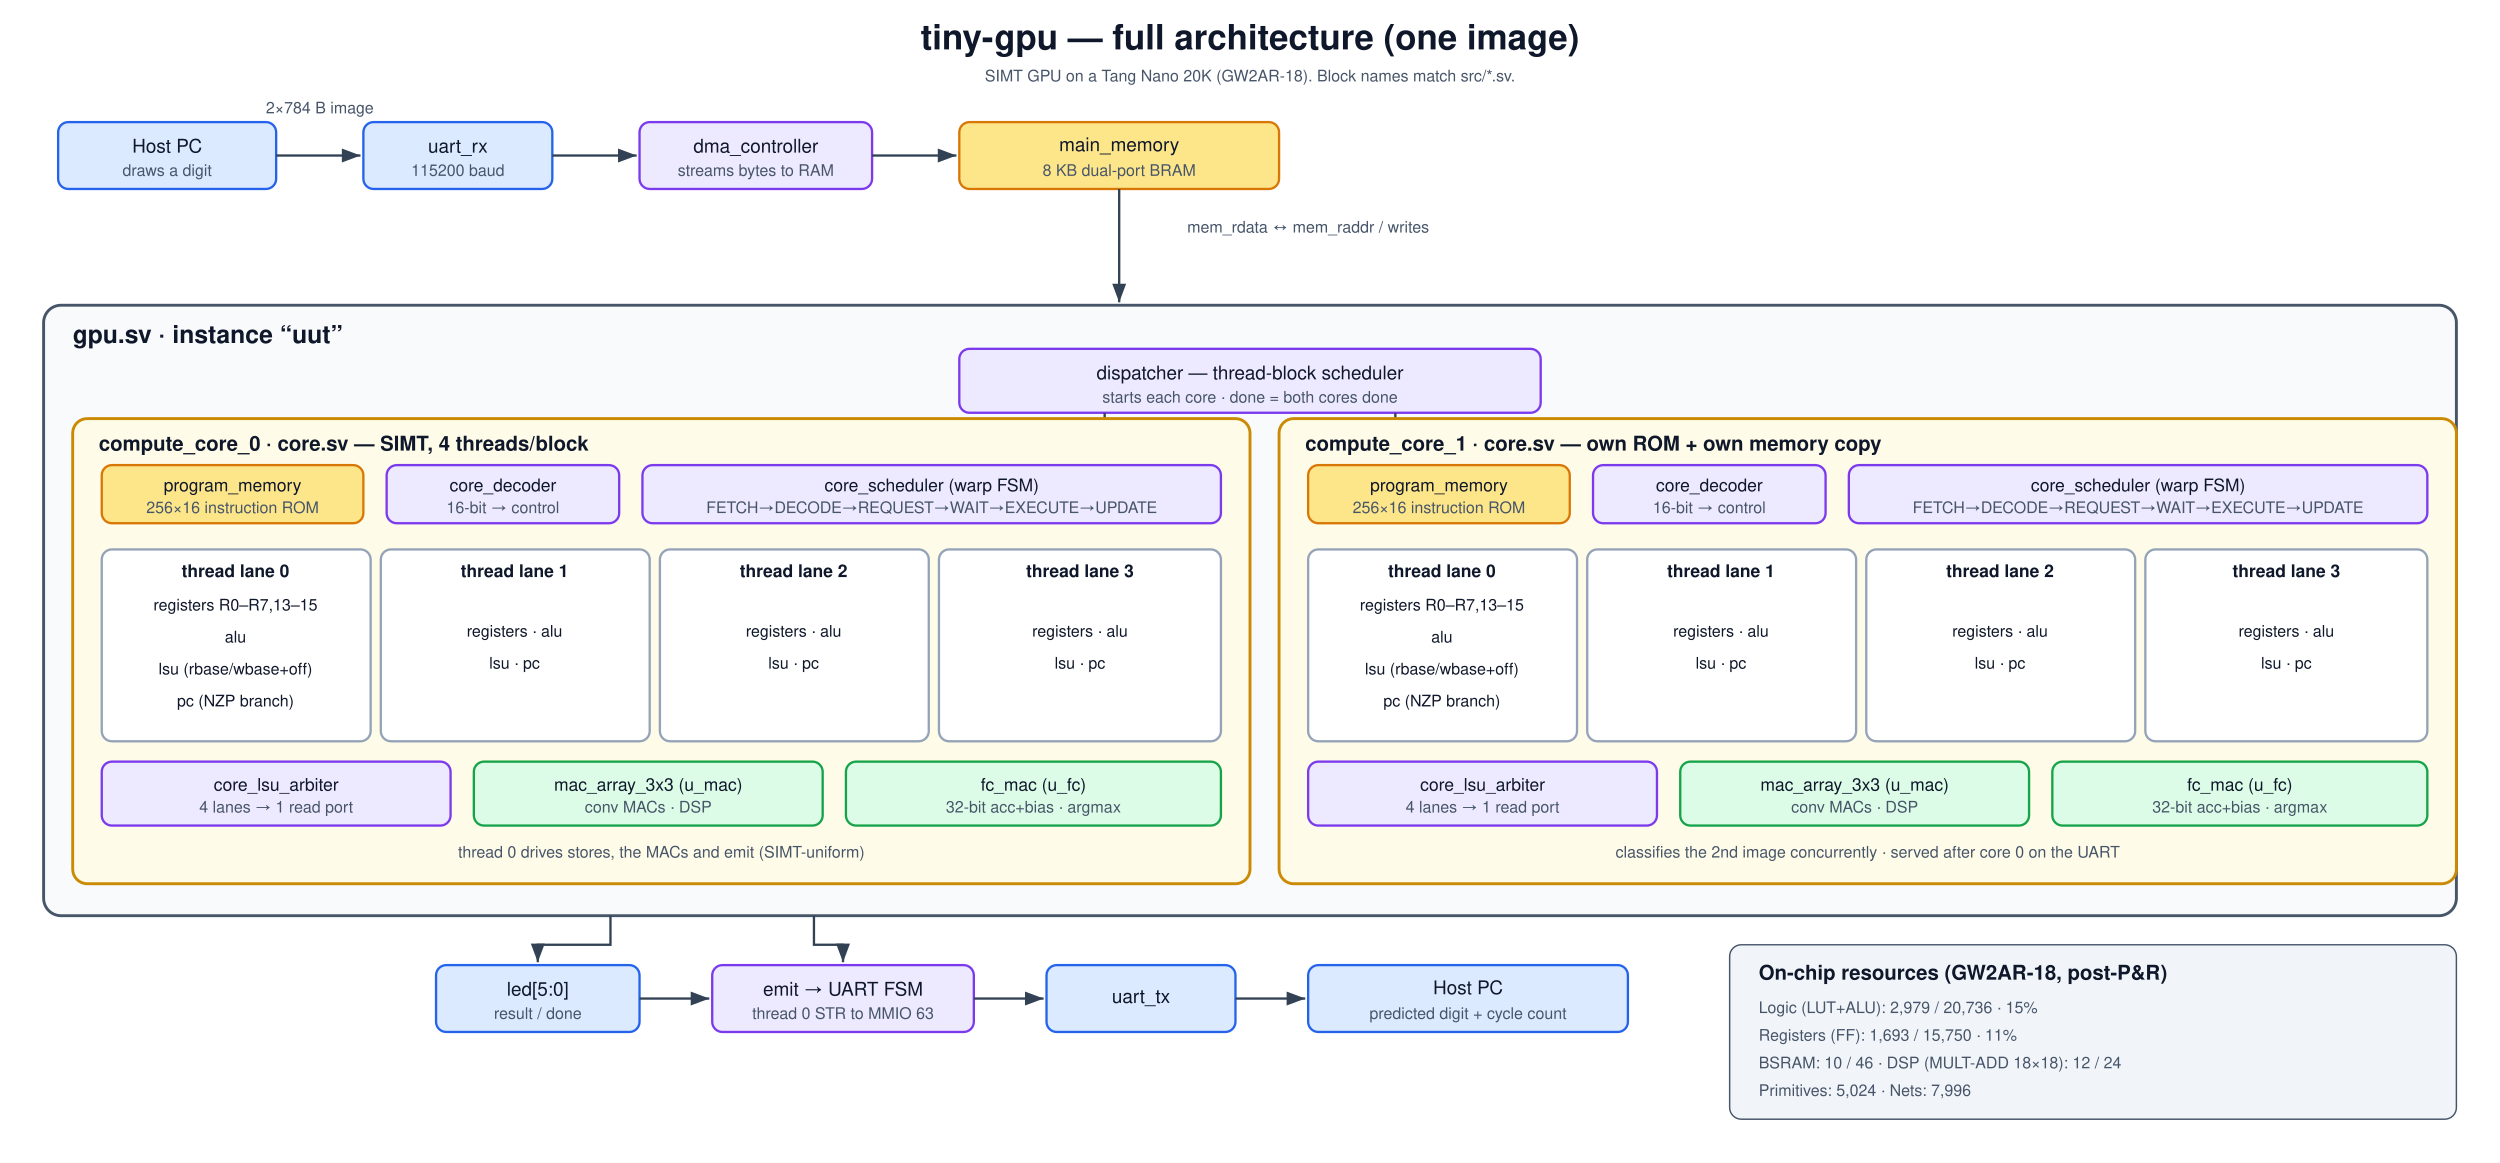
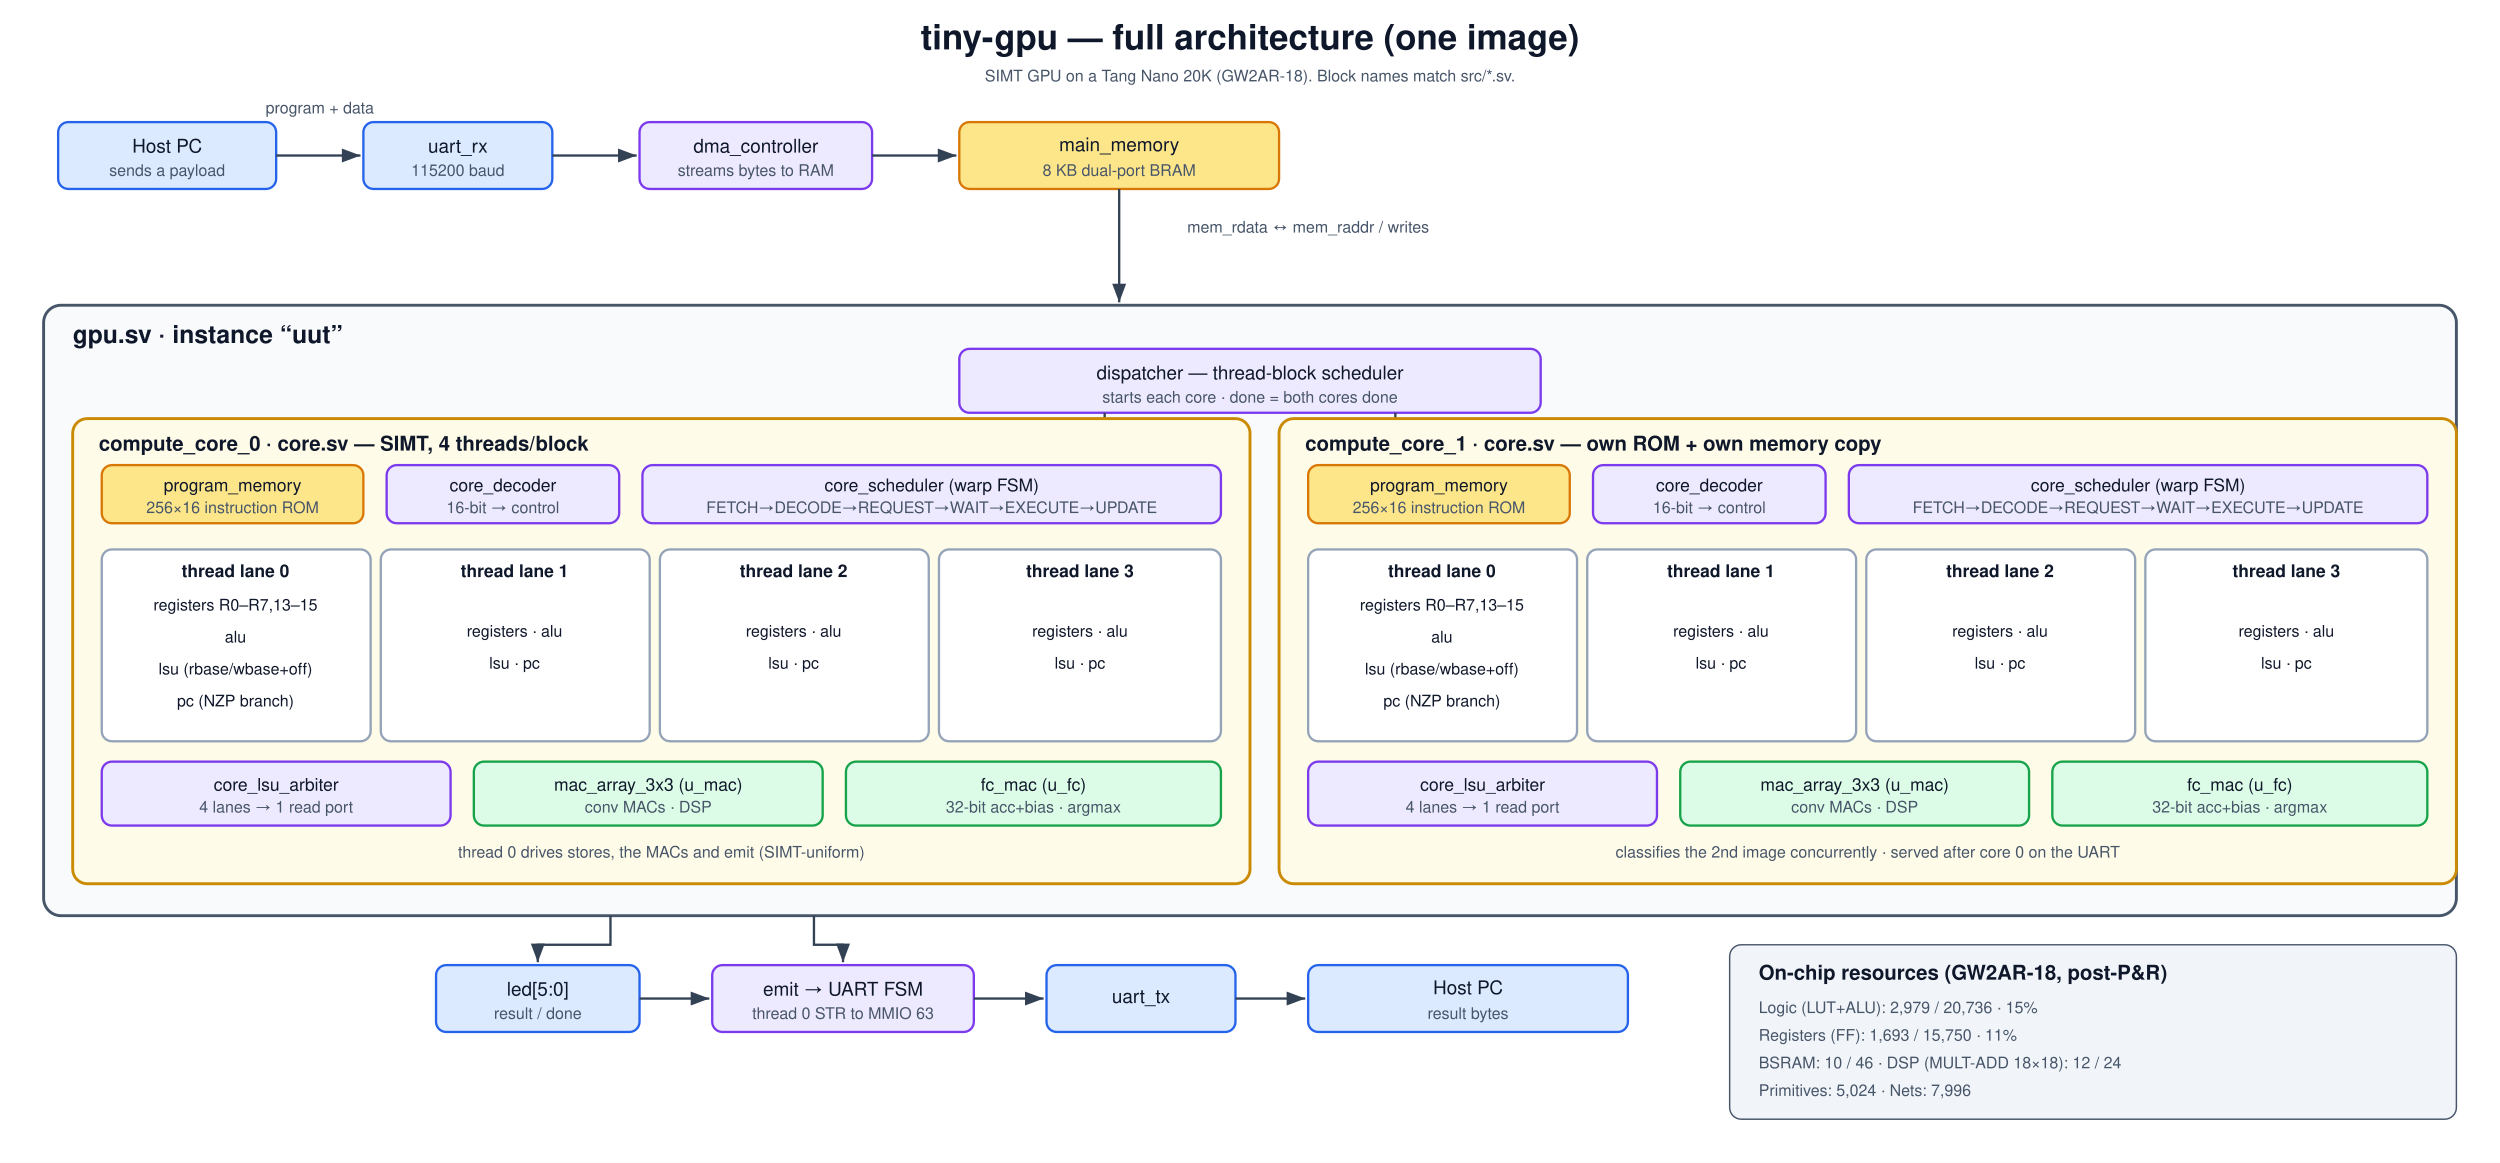
<svg xmlns="http://www.w3.org/2000/svg" width="1720" height="800" viewBox="0 0 1720 800" font-family="Helvetica, Arial, sans-serif">
  <defs>
    <marker id="arr" markerWidth="10" markerHeight="10" refX="8" refY="3" orient="auto">
      <path d="M0,0 L8,3 L0,6 Z" fill="#334155" />
    </marker>
    <style>
      .lbl  { fill:#0f172a; }
      .sub  { fill:#475569; font-size:11px; }
      .wire { stroke:#334155; stroke-width:1.6; fill:none; marker-end:url(#arr); }
      .blk  { rx:7; ry:7; stroke-width:1.6; }
      .ctrl { fill:#ede9fe; stroke:#7c3aed; }
      .mem  { fill:#fde68a; stroke:#d97706; }
      .sys  { fill:#dbeafe; stroke:#2563eb; }
      .comp { fill:#dcfce7; stroke:#16a34a; }
      .lane { fill:#ffffff; stroke:#94a3b8; }
    </style>
  </defs>
  <rect width="1720" height="800" fill="#ffffff" />
  <text x="860" y="34" text-anchor="middle" font-size="24" font-weight="bold" class="lbl">tiny-gpu — full architecture (one image)</text>
  <text x="860" y="56" text-anchor="middle" font-size="12" class="sub">SIMT GPU on a Tang Nano 20K (GW2AR-18). Block names match src/*.sv.</text>
  <rect x="40" y="84" width="150" height="46" class="blk sys" />
  <text x="115" y="105" text-anchor="middle" font-size="13" class="lbl">Host PC</text>
-   <text x="115" y="121" text-anchor="middle" class="sub">draws a digit</text>
+   <text x="115" y="121" text-anchor="middle" class="sub">sends a payload</text>
  <rect x="250" y="84" width="130" height="46" class="blk sys" />
  <text x="315" y="105" text-anchor="middle" font-size="13" class="lbl">uart_rx</text>
  <text x="315" y="121" text-anchor="middle" class="sub">115200 baud</text>
  <rect x="440" y="84" width="160" height="46" class="blk ctrl" />
  <text x="520" y="105" text-anchor="middle" font-size="13" class="lbl">dma_controller</text>
  <text x="520" y="121" text-anchor="middle" class="sub">streams bytes to RAM</text>
  <rect x="660" y="84" width="220" height="46" class="blk mem" />
  <text x="770" y="104" text-anchor="middle" font-size="13" class="lbl">main_memory</text>
  <text x="770" y="121" text-anchor="middle" class="sub">8 KB dual-port BRAM</text>
  <path class="wire" d="M190,107 L248,107" />
  <path class="wire" d="M380,107 L438,107" />
  <path class="wire" d="M600,107 L658,107" />
-   <text x="220" y="78" text-anchor="middle" class="sub">2×784 B image</text>
+   <text x="220" y="78" text-anchor="middle" class="sub">program + data</text>
  <path class="wire" d="M770,130 L770,170 L770,208" />
  <text x="900" y="160" text-anchor="middle" class="sub">mem_rdata ↔ mem_raddr / writes</text>
  <rect x="30" y="210" width="1660" height="420" rx="12" ry="12" fill="#f8fafc" stroke="#475569" stroke-width="2" />
  <text x="50" y="236" font-size="17" font-weight="bold" class="lbl">gpu.sv  ·  instance “uut”</text>
  <rect x="660" y="240" width="400" height="44" class="blk ctrl" />
  <text x="860" y="261" text-anchor="middle" font-size="13" class="lbl">dispatcher — thread-block scheduler</text>
  <text x="860" y="277" text-anchor="middle" class="sub">starts each core · done = both cores done</text>
  <path class="wire" d="M760,284 L760,300 L455,300 L455,310" />
  <path class="wire" d="M960,284 L960,300 L1285,300 L1285,310" />
  <rect x="50" y="288" width="810" height="320" rx="10" ry="10" fill="#fefce8" stroke="#ca8a04" stroke-width="2" />
  <text x="68" y="310" font-size="14" font-weight="bold" class="lbl">compute_core_0 · core.sv — SIMT, 4 threads/block</text>
  <rect x="70" y="320" width="180" height="40" class="blk mem" />
  <text x="160" y="338" text-anchor="middle" font-size="12" class="lbl">program_memory</text>
  <text x="160" y="353" text-anchor="middle" class="sub">256×16 instruction ROM</text>
  <rect x="266" y="320" width="160" height="40" class="blk ctrl" />
  <text x="346" y="338" text-anchor="middle" font-size="12" class="lbl">core_decoder</text>
  <text x="346" y="353" text-anchor="middle" class="sub">16-bit → control</text>
  <rect x="442" y="320" width="398" height="40" class="blk ctrl" />
  <text x="641" y="338" text-anchor="middle" font-size="12" class="lbl">core_scheduler (warp FSM)</text>
  <text x="641" y="353" text-anchor="middle" class="sub">FETCH→DECODE→REQUEST→WAIT→EXECUTE→UPDATE</text>
  <rect x="70" y="378" width="185" height="132" class="blk lane" />
  <text x="162" y="397" text-anchor="middle" font-size="12" font-weight="bold" class="lbl">thread lane 0</text>
  <text x="162" y="420" text-anchor="middle" font-size="11" class="lbl">registers R0–R7,13–15</text>
  <text x="162" y="442" text-anchor="middle" font-size="11" class="lbl">alu</text>
  <text x="162" y="464" text-anchor="middle" font-size="11" class="lbl">lsu (rbase/wbase+off)</text>
  <text x="162" y="486" text-anchor="middle" font-size="11" class="lbl">pc (NZP branch)</text>
  <rect x="262" y="378" width="185" height="132" class="blk lane" />
  <text x="354" y="397" text-anchor="middle" font-size="12" font-weight="bold" class="lbl">thread lane 1</text>
  <text x="354" y="438" text-anchor="middle" font-size="11" class="lbl">registers · alu</text>
  <text x="354" y="460" text-anchor="middle" font-size="11" class="lbl">lsu · pc</text>
  <rect x="454" y="378" width="185" height="132" class="blk lane" />
  <text x="546" y="397" text-anchor="middle" font-size="12" font-weight="bold" class="lbl">thread lane 2</text>
  <text x="546" y="438" text-anchor="middle" font-size="11" class="lbl">registers · alu</text>
  <text x="546" y="460" text-anchor="middle" font-size="11" class="lbl">lsu · pc</text>
  <rect x="646" y="378" width="194" height="132" class="blk lane" />
  <text x="743" y="397" text-anchor="middle" font-size="12" font-weight="bold" class="lbl">thread lane 3</text>
  <text x="743" y="438" text-anchor="middle" font-size="11" class="lbl">registers · alu</text>
  <text x="743" y="460" text-anchor="middle" font-size="11" class="lbl">lsu · pc</text>
  <rect x="70" y="524" width="240" height="44" class="blk ctrl" />
  <text x="190" y="544" text-anchor="middle" font-size="12" class="lbl">core_lsu_arbiter</text>
  <text x="190" y="559" text-anchor="middle" class="sub">4 lanes → 1 read port</text>
  <rect x="326" y="524" width="240" height="44" class="blk comp" />
  <text x="446" y="544" text-anchor="middle" font-size="12" class="lbl">mac_array_3x3 (u_mac)</text>
  <text x="446" y="559" text-anchor="middle" class="sub">conv MACs · DSP</text>
  <rect x="582" y="524" width="258" height="44" class="blk comp" />
  <text x="711" y="544" text-anchor="middle" font-size="12" class="lbl">fc_mac (u_fc)</text>
  <text x="711" y="559" text-anchor="middle" class="sub">32-bit acc+bias · argmax</text>
  <text x="455" y="590" text-anchor="middle" class="sub">thread 0 drives stores, the MACs and emit (SIMT-uniform)</text>
  <rect x="880" y="288" width="810" height="320" rx="10" ry="10" fill="#fefce8" stroke="#ca8a04" stroke-width="2" />
  <text x="898" y="310" font-size="14" font-weight="bold" class="lbl">compute_core_1 · core.sv — own ROM + own memory copy</text>
  <rect x="900" y="320" width="180" height="40" class="blk mem" />
  <text x="990" y="338" text-anchor="middle" font-size="12" class="lbl">program_memory</text>
  <text x="990" y="353" text-anchor="middle" class="sub">256×16 instruction ROM</text>
  <rect x="1096" y="320" width="160" height="40" class="blk ctrl" />
  <text x="1176" y="338" text-anchor="middle" font-size="12" class="lbl">core_decoder</text>
  <text x="1176" y="353" text-anchor="middle" class="sub">16-bit → control</text>
  <rect x="1272" y="320" width="398" height="40" class="blk ctrl" />
  <text x="1471" y="338" text-anchor="middle" font-size="12" class="lbl">core_scheduler (warp FSM)</text>
  <text x="1471" y="353" text-anchor="middle" class="sub">FETCH→DECODE→REQUEST→WAIT→EXECUTE→UPDATE</text>
  <rect x="900" y="378" width="185" height="132" class="blk lane" />
  <text x="992" y="397" text-anchor="middle" font-size="12" font-weight="bold" class="lbl">thread lane 0</text>
  <text x="992" y="420" text-anchor="middle" font-size="11" class="lbl">registers R0–R7,13–15</text>
  <text x="992" y="442" text-anchor="middle" font-size="11" class="lbl">alu</text>
  <text x="992" y="464" text-anchor="middle" font-size="11" class="lbl">lsu (rbase/wbase+off)</text>
  <text x="992" y="486" text-anchor="middle" font-size="11" class="lbl">pc (NZP branch)</text>
  <rect x="1092" y="378" width="185" height="132" class="blk lane" />
  <text x="1184" y="397" text-anchor="middle" font-size="12" font-weight="bold" class="lbl">thread lane 1</text>
  <text x="1184" y="438" text-anchor="middle" font-size="11" class="lbl">registers · alu</text>
  <text x="1184" y="460" text-anchor="middle" font-size="11" class="lbl">lsu · pc</text>
  <rect x="1284" y="378" width="185" height="132" class="blk lane" />
  <text x="1376" y="397" text-anchor="middle" font-size="12" font-weight="bold" class="lbl">thread lane 2</text>
  <text x="1376" y="438" text-anchor="middle" font-size="11" class="lbl">registers · alu</text>
  <text x="1376" y="460" text-anchor="middle" font-size="11" class="lbl">lsu · pc</text>
  <rect x="1476" y="378" width="194" height="132" class="blk lane" />
  <text x="1573" y="397" text-anchor="middle" font-size="12" font-weight="bold" class="lbl">thread lane 3</text>
  <text x="1573" y="438" text-anchor="middle" font-size="11" class="lbl">registers · alu</text>
  <text x="1573" y="460" text-anchor="middle" font-size="11" class="lbl">lsu · pc</text>
  <rect x="900" y="524" width="240" height="44" class="blk ctrl" />
  <text x="1020" y="544" text-anchor="middle" font-size="12" class="lbl">core_lsu_arbiter</text>
  <text x="1020" y="559" text-anchor="middle" class="sub">4 lanes → 1 read port</text>
  <rect x="1156" y="524" width="240" height="44" class="blk comp" />
  <text x="1276" y="544" text-anchor="middle" font-size="12" class="lbl">mac_array_3x3 (u_mac)</text>
  <text x="1276" y="559" text-anchor="middle" class="sub">conv MACs · DSP</text>
  <rect x="1412" y="524" width="258" height="44" class="blk comp" />
  <text x="1541" y="544" text-anchor="middle" font-size="12" class="lbl">fc_mac (u_fc)</text>
  <text x="1541" y="559" text-anchor="middle" class="sub">32-bit acc+bias · argmax</text>
  <text x="1285" y="590" text-anchor="middle" class="sub">classifies the 2nd image concurrently · served after core 0 on the UART</text>
  <rect x="300" y="664" width="140" height="46" class="blk sys" />
  <text x="370" y="685" text-anchor="middle" font-size="13" class="lbl">led[5:0]</text>
  <text x="370" y="701" text-anchor="middle" class="sub">result / done</text>
  <rect x="490" y="664" width="180" height="46" class="blk ctrl" />
  <text x="580" y="685" text-anchor="middle" font-size="13" class="lbl">emit → UART FSM</text>
  <text x="580" y="701" text-anchor="middle" class="sub">thread 0 STR to MMIO 63</text>
  <rect x="720" y="664" width="130" height="46" class="blk sys" />
  <text x="785" y="690" text-anchor="middle" font-size="13" class="lbl">uart_tx</text>
  <rect x="900" y="664" width="220" height="46" class="blk sys" />
  <text x="1010" y="684" text-anchor="middle" font-size="13" class="lbl">Host PC</text>
-   <text x="1010" y="701" text-anchor="middle" class="sub">predicted digit + cycle count</text>
+   <text x="1010" y="701" text-anchor="middle" class="sub">result bytes</text>
  <path class="wire" d="M420,630 L420,650 L370,650 L370,662" />
  <path class="wire" d="M560,630 L560,650 L580,650 L580,662" />
  <path class="wire" d="M440,687 L488,687" />
  <path class="wire" d="M670,687 L718,687" />
  <path class="wire" d="M850,687 L898,687" />
  <rect x="1190" y="650" width="500" height="120" rx="8" fill="#f1f5f9" stroke="#475569" />
  <text x="1210" y="674" font-size="14" font-weight="bold" class="lbl">On-chip resources (GW2AR-18, post-P&amp;R)</text>
  <text x="1210" y="697" font-size="12" class="sub">Logic (LUT+ALU): 2,979 / 20,736  ·  15%</text>
  <text x="1210" y="716" font-size="12" class="sub">Registers (FF): 1,693 / 15,750  ·  11%</text>
  <text x="1210" y="735" font-size="12" class="sub">BSRAM: 10 / 46   ·   DSP (MULT-ADD 18×18): 12 / 24</text>
  <text x="1210" y="754" font-size="12" class="sub">Primitives: 5,024   ·   Nets: 7,996</text>
</svg>
